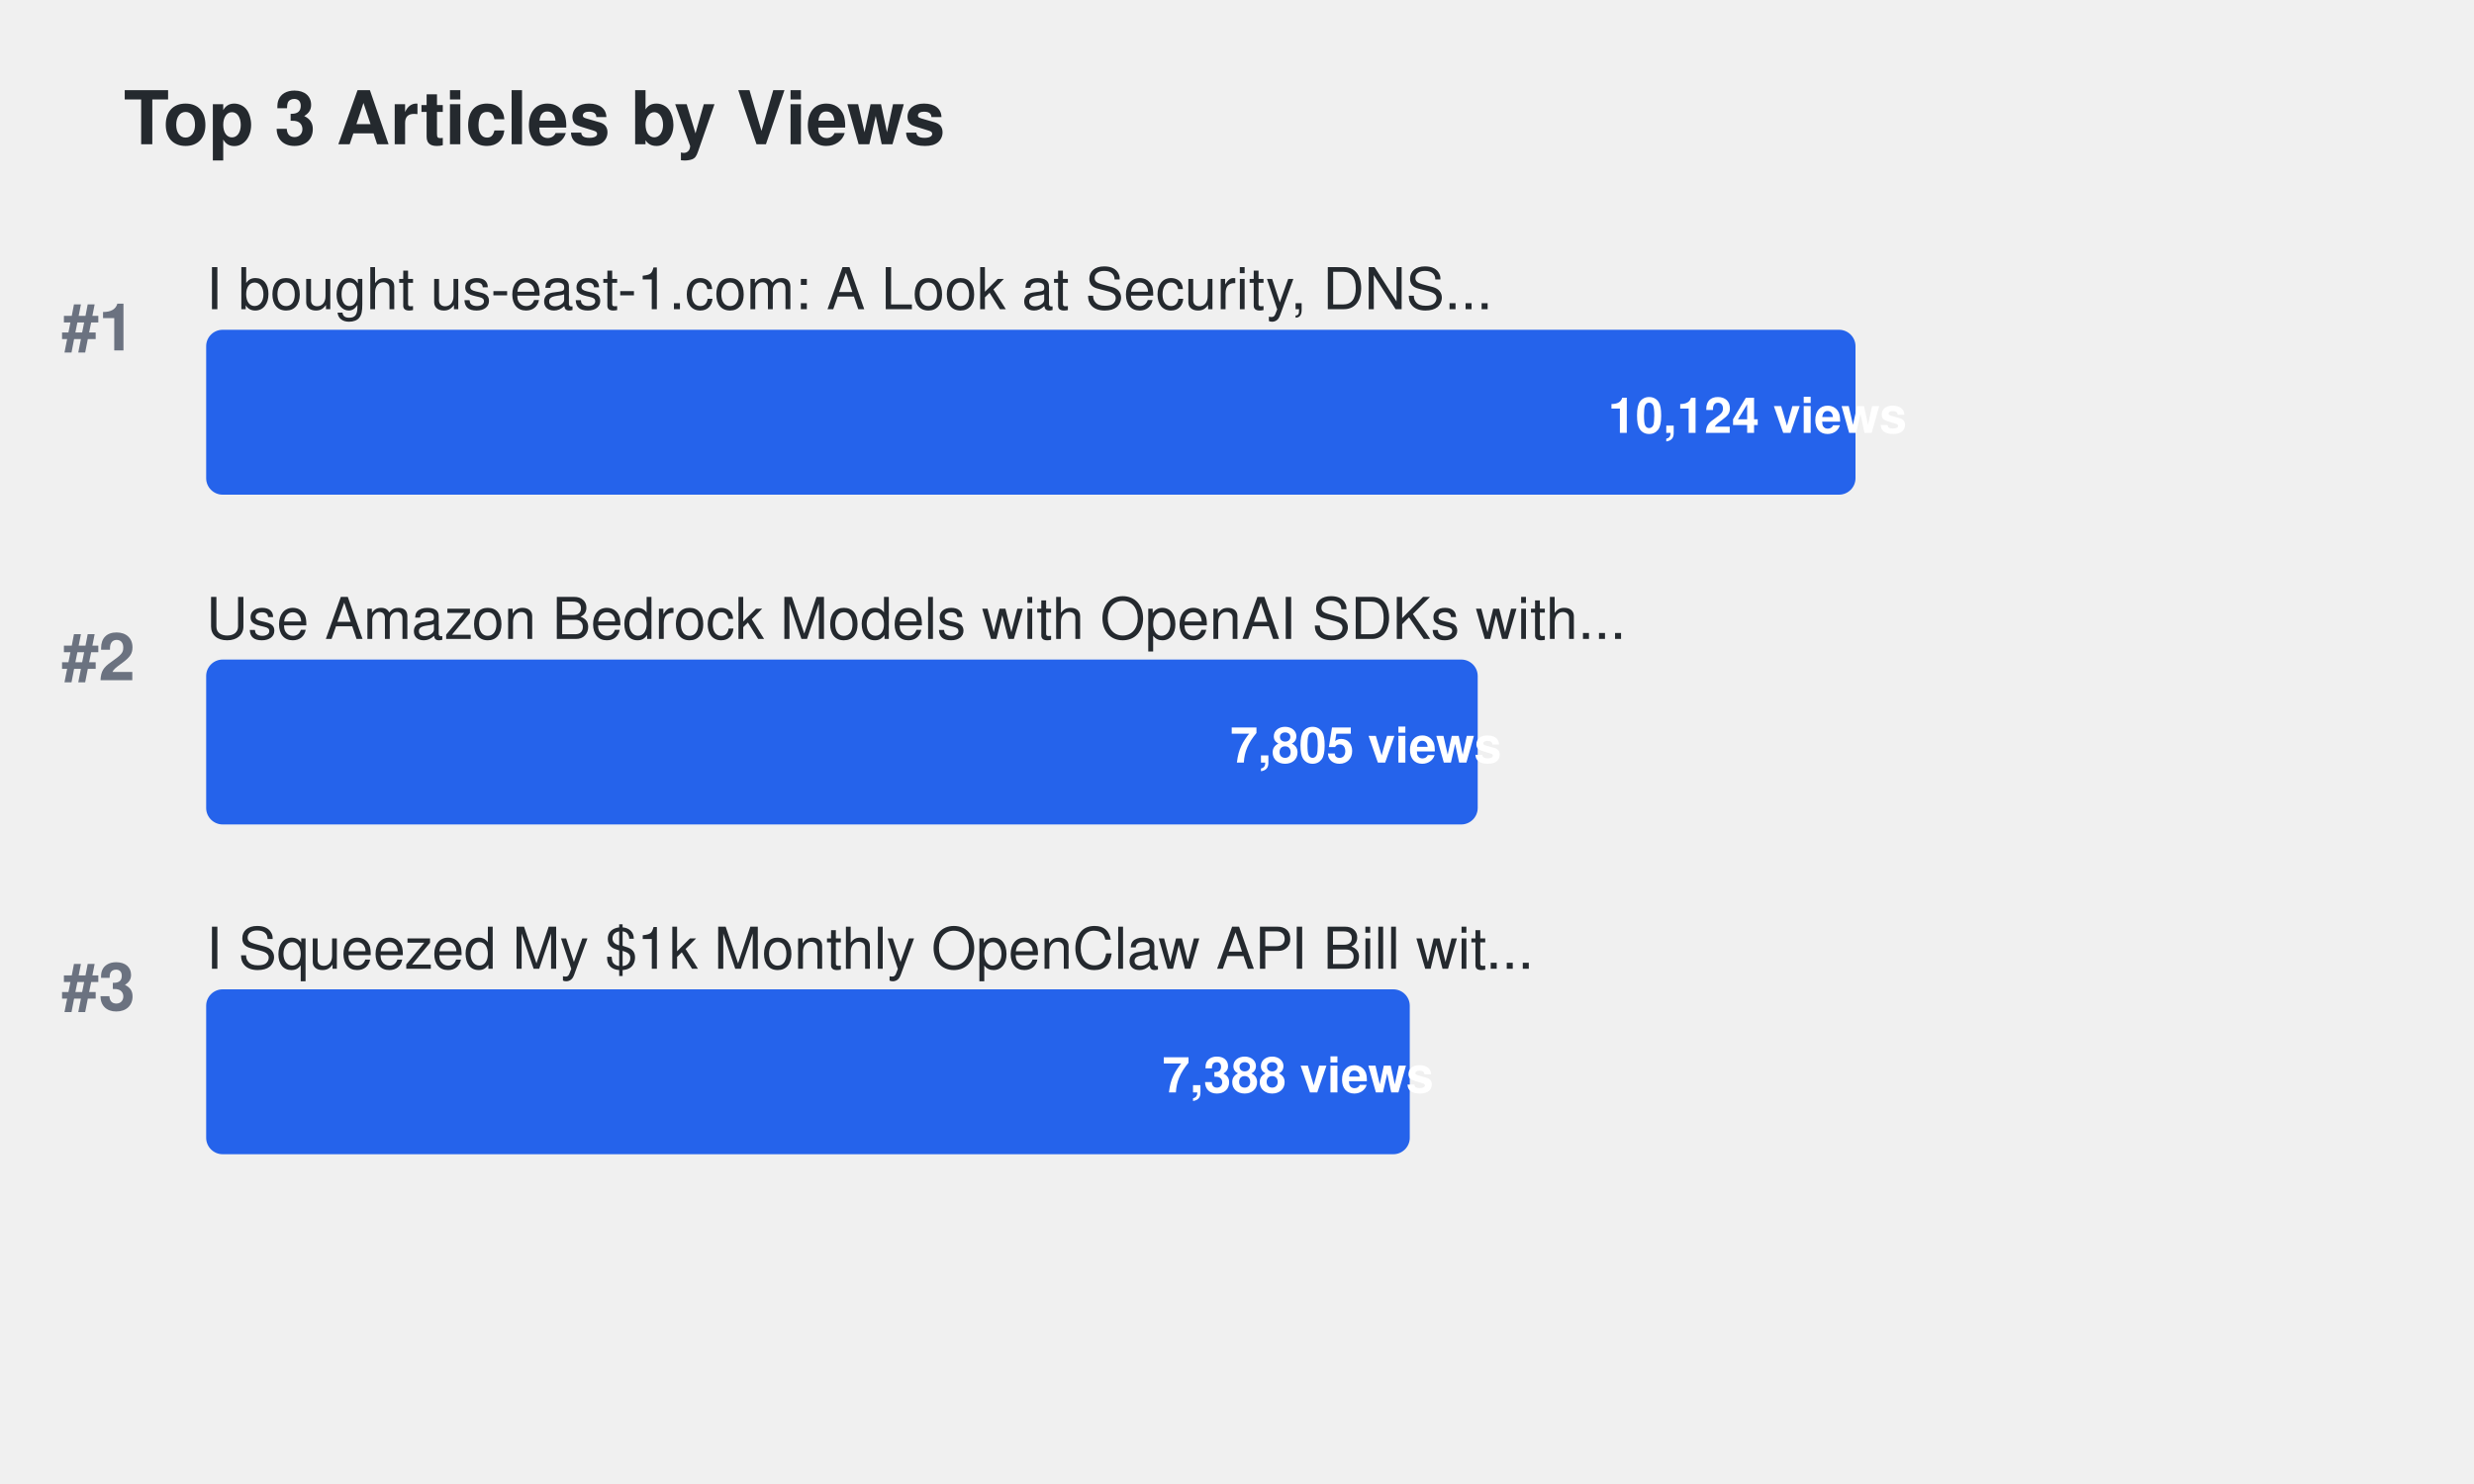
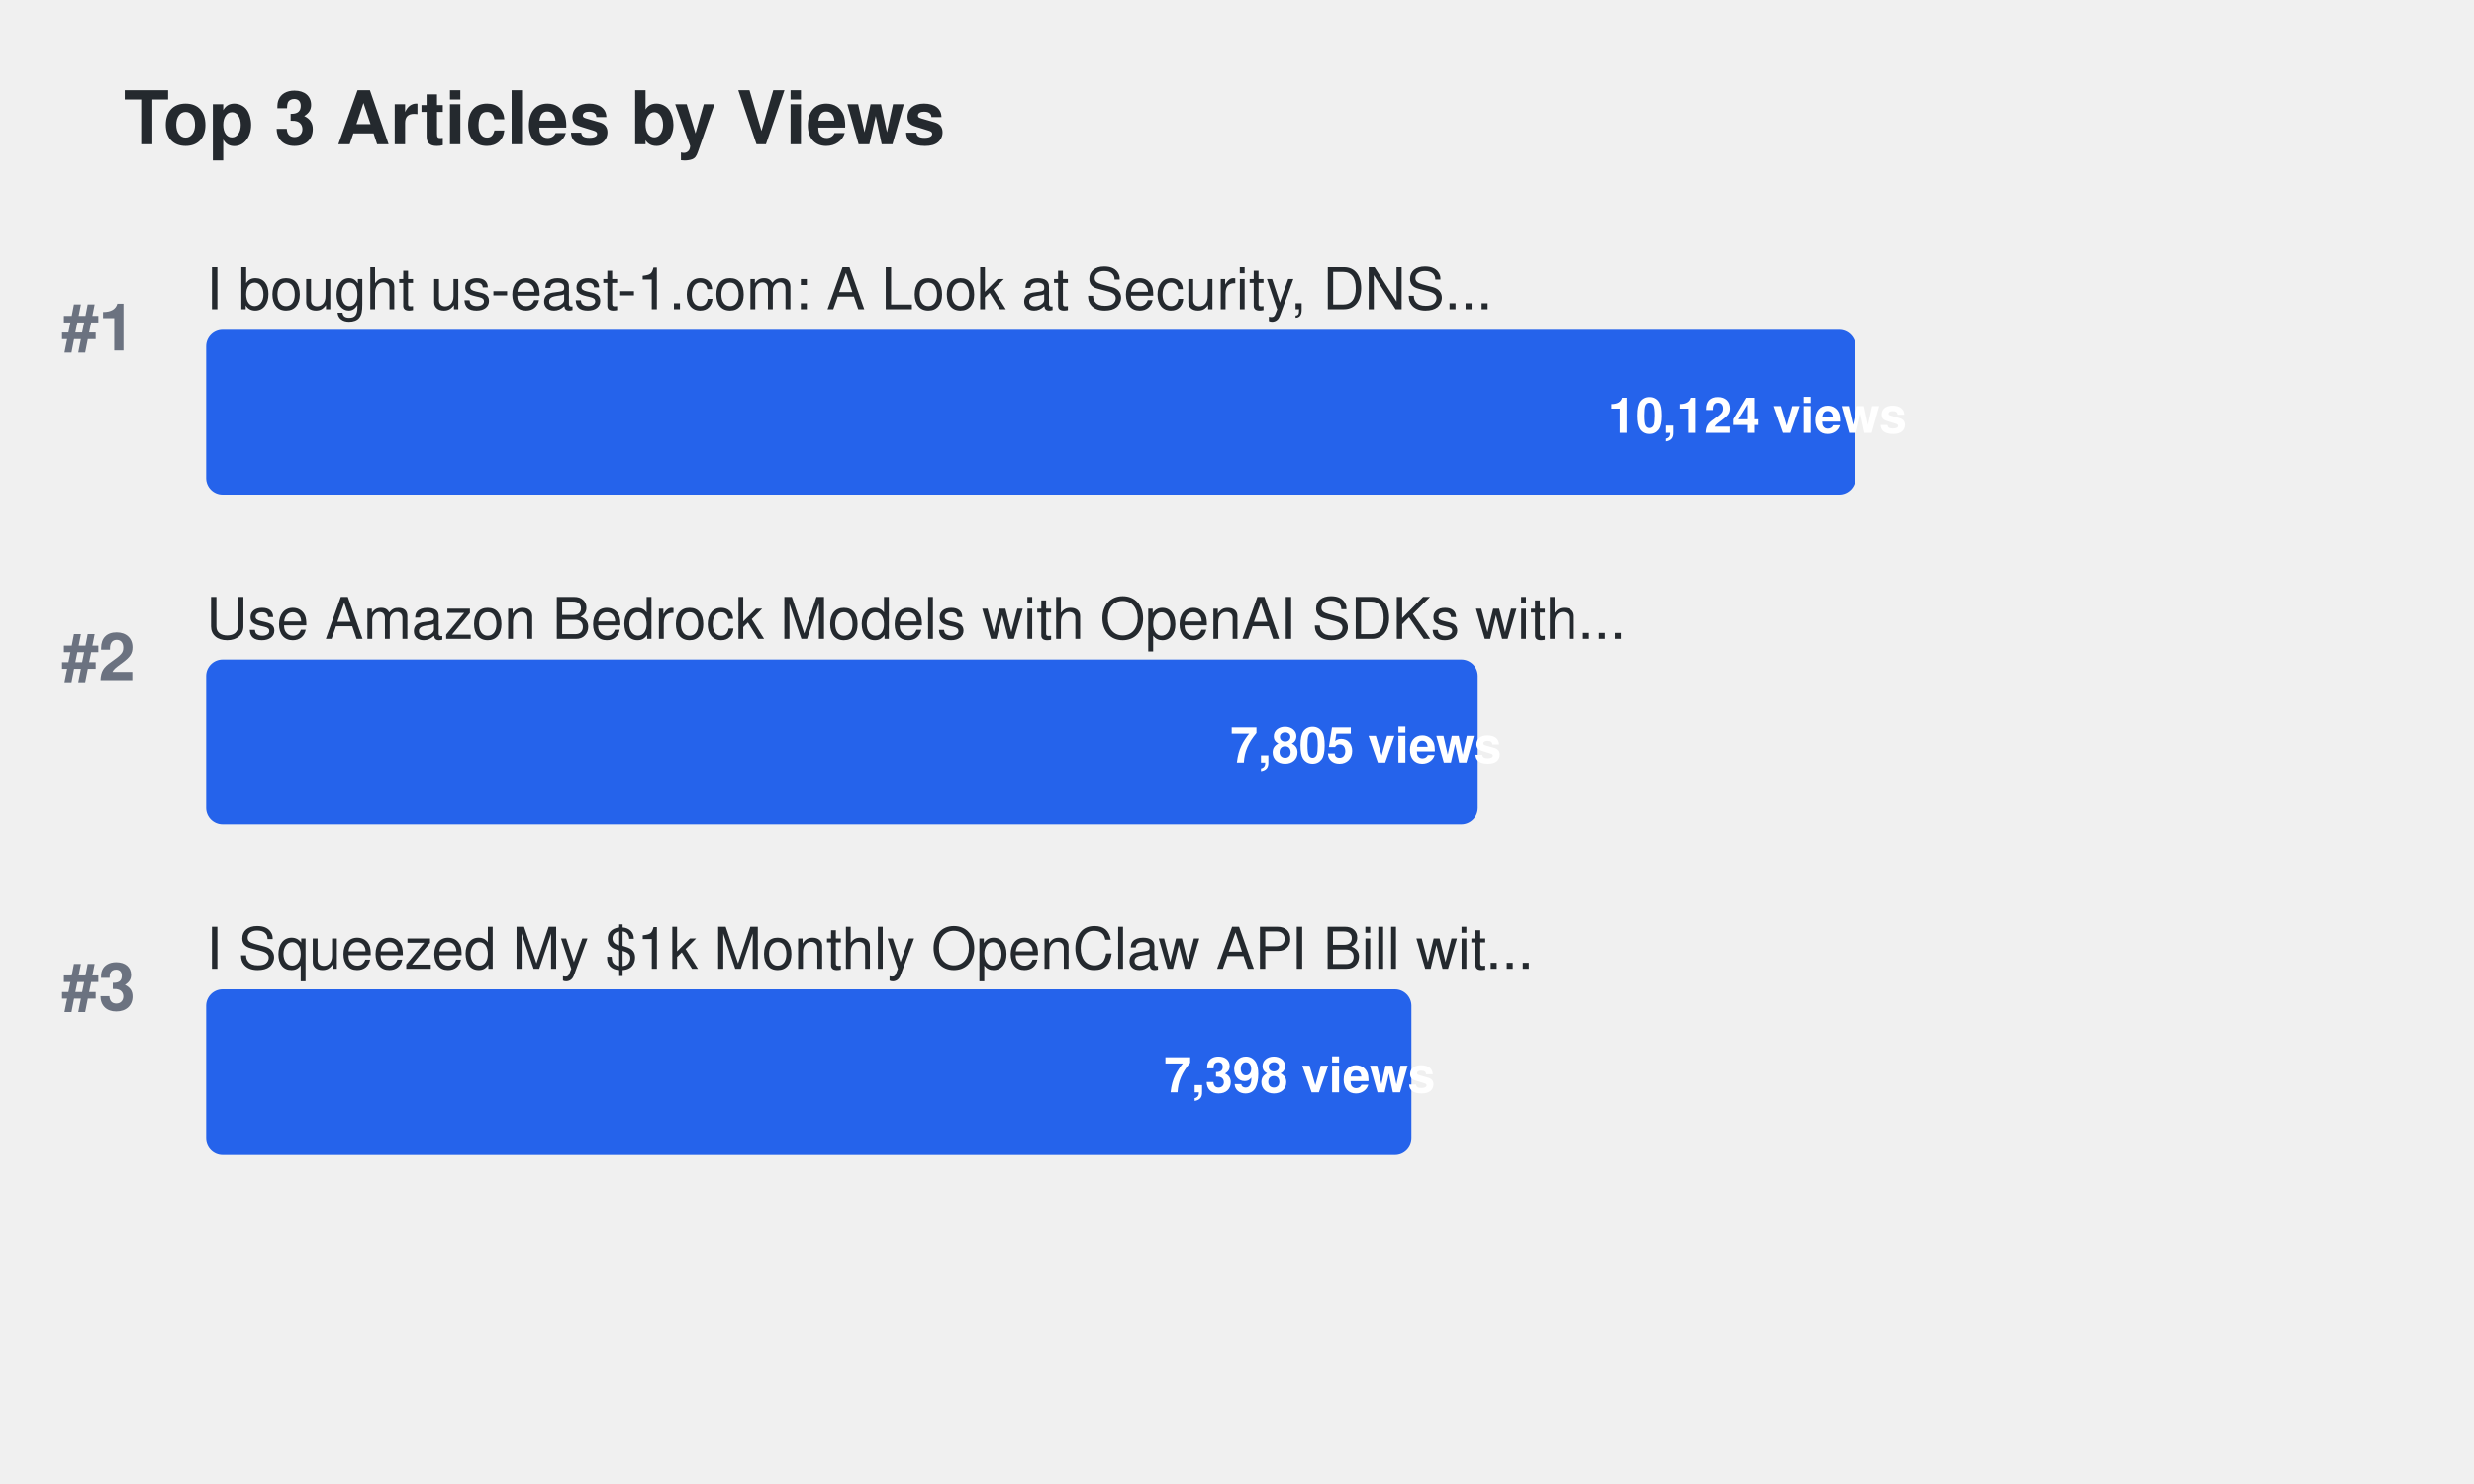
<svg xmlns="http://www.w3.org/2000/svg" width="600" height="360">
  <defs>
    <style>
.title { font-family: -apple-system, BlinkMacSystemFont, "Segoe UI", Helvetica, Arial, sans-serif; font-size: 18px; font-weight: 600; fill: #24292e; }
.article-title { font-family: -apple-system, BlinkMacSystemFont, "Segoe UI", Helvetica, Arial, sans-serif; font-size: 14px; font-weight: 500; fill: #24292e; }
.metric-value { font-family: -apple-system, BlinkMacSystemFont, "Segoe UI", Helvetica, Arial, sans-serif; font-size: 12px; font-weight: 600; fill: #ffffff; }
.rank { font-family: -apple-system, BlinkMacSystemFont, "Segoe UI", Helvetica, Arial, sans-serif; font-size: 16px; font-weight: 700; fill: #6b7280; }
.bar { rx: 4; ry: 4; }
.bar:hover { opacity: 0.8; cursor: pointer; }
a { text-decoration: none; }
a:hover .article-title { fill: #0969da; text-decoration: underline; }
a:hover .bar { opacity: 0.9; }
</style>
  </defs>
  <text x="30" y="35" class="title">Top 3 Articles by Views</text>
  <text x="15" y="85" class="rank">#1</text>
  <a href="https://dev.to/aws-builders/i-bought-us-east-1com-a-look-at-security-dns-traffic-and-protecting-aws-users-15ng" target="_blank">
    <text x="50" y="75" class="article-title">I bought us-east-1.com: A Look at Security, DNS...</text>
    <rect x="50" y="80" width="400.0" height="40" fill="#2563eb" class="bar">
</rect>
    <text x="390.0" y="105" class="metric-value" fill="#ffffff">10,124 views</text>
  </a>
  <text x="15" y="165" class="rank">#2</text>
  <a href="https://dev.to/aws-builders/use-amazon-bedrock-models-via-an-openai-api-compatible-serverless-endpoint-now-without-fixed-cost-5hf5" target="_blank">
    <text x="50" y="155" class="article-title">Use Amazon Bedrock Models with OpenAI SDKs with...</text>
    <rect x="50" y="160" width="308.376" height="40" fill="#2563eb" class="bar">
</rect>
    <text x="298.376" y="185" class="metric-value" fill="#ffffff">7,805 views</text>
  </a>
  <text x="15" y="245" class="rank">#3</text>
  <a href="https://dev.to/aws-builders/i-squeezed-my-1k-monthly-openclaw-api-bill-with-20month-in-aws-credits-heres-the-exact-setup-3gj4" target="_blank">
    <text x="50" y="235" class="article-title">I Squeezed My $1k Monthly OpenClaw API Bill wit...</text>
-     <rect x="50" y="240" width="291.9" height="40" fill="#2563eb" class="bar">
+     <rect x="50" y="240" width="292.296" height="40" fill="#2563eb" class="bar">
</rect>
-     <text x="281.9" y="265" class="metric-value" fill="#ffffff">7,388 views</text>
+     <text x="282.296" y="265" class="metric-value" fill="#ffffff">7,398 views</text>
  </a>
</svg>
